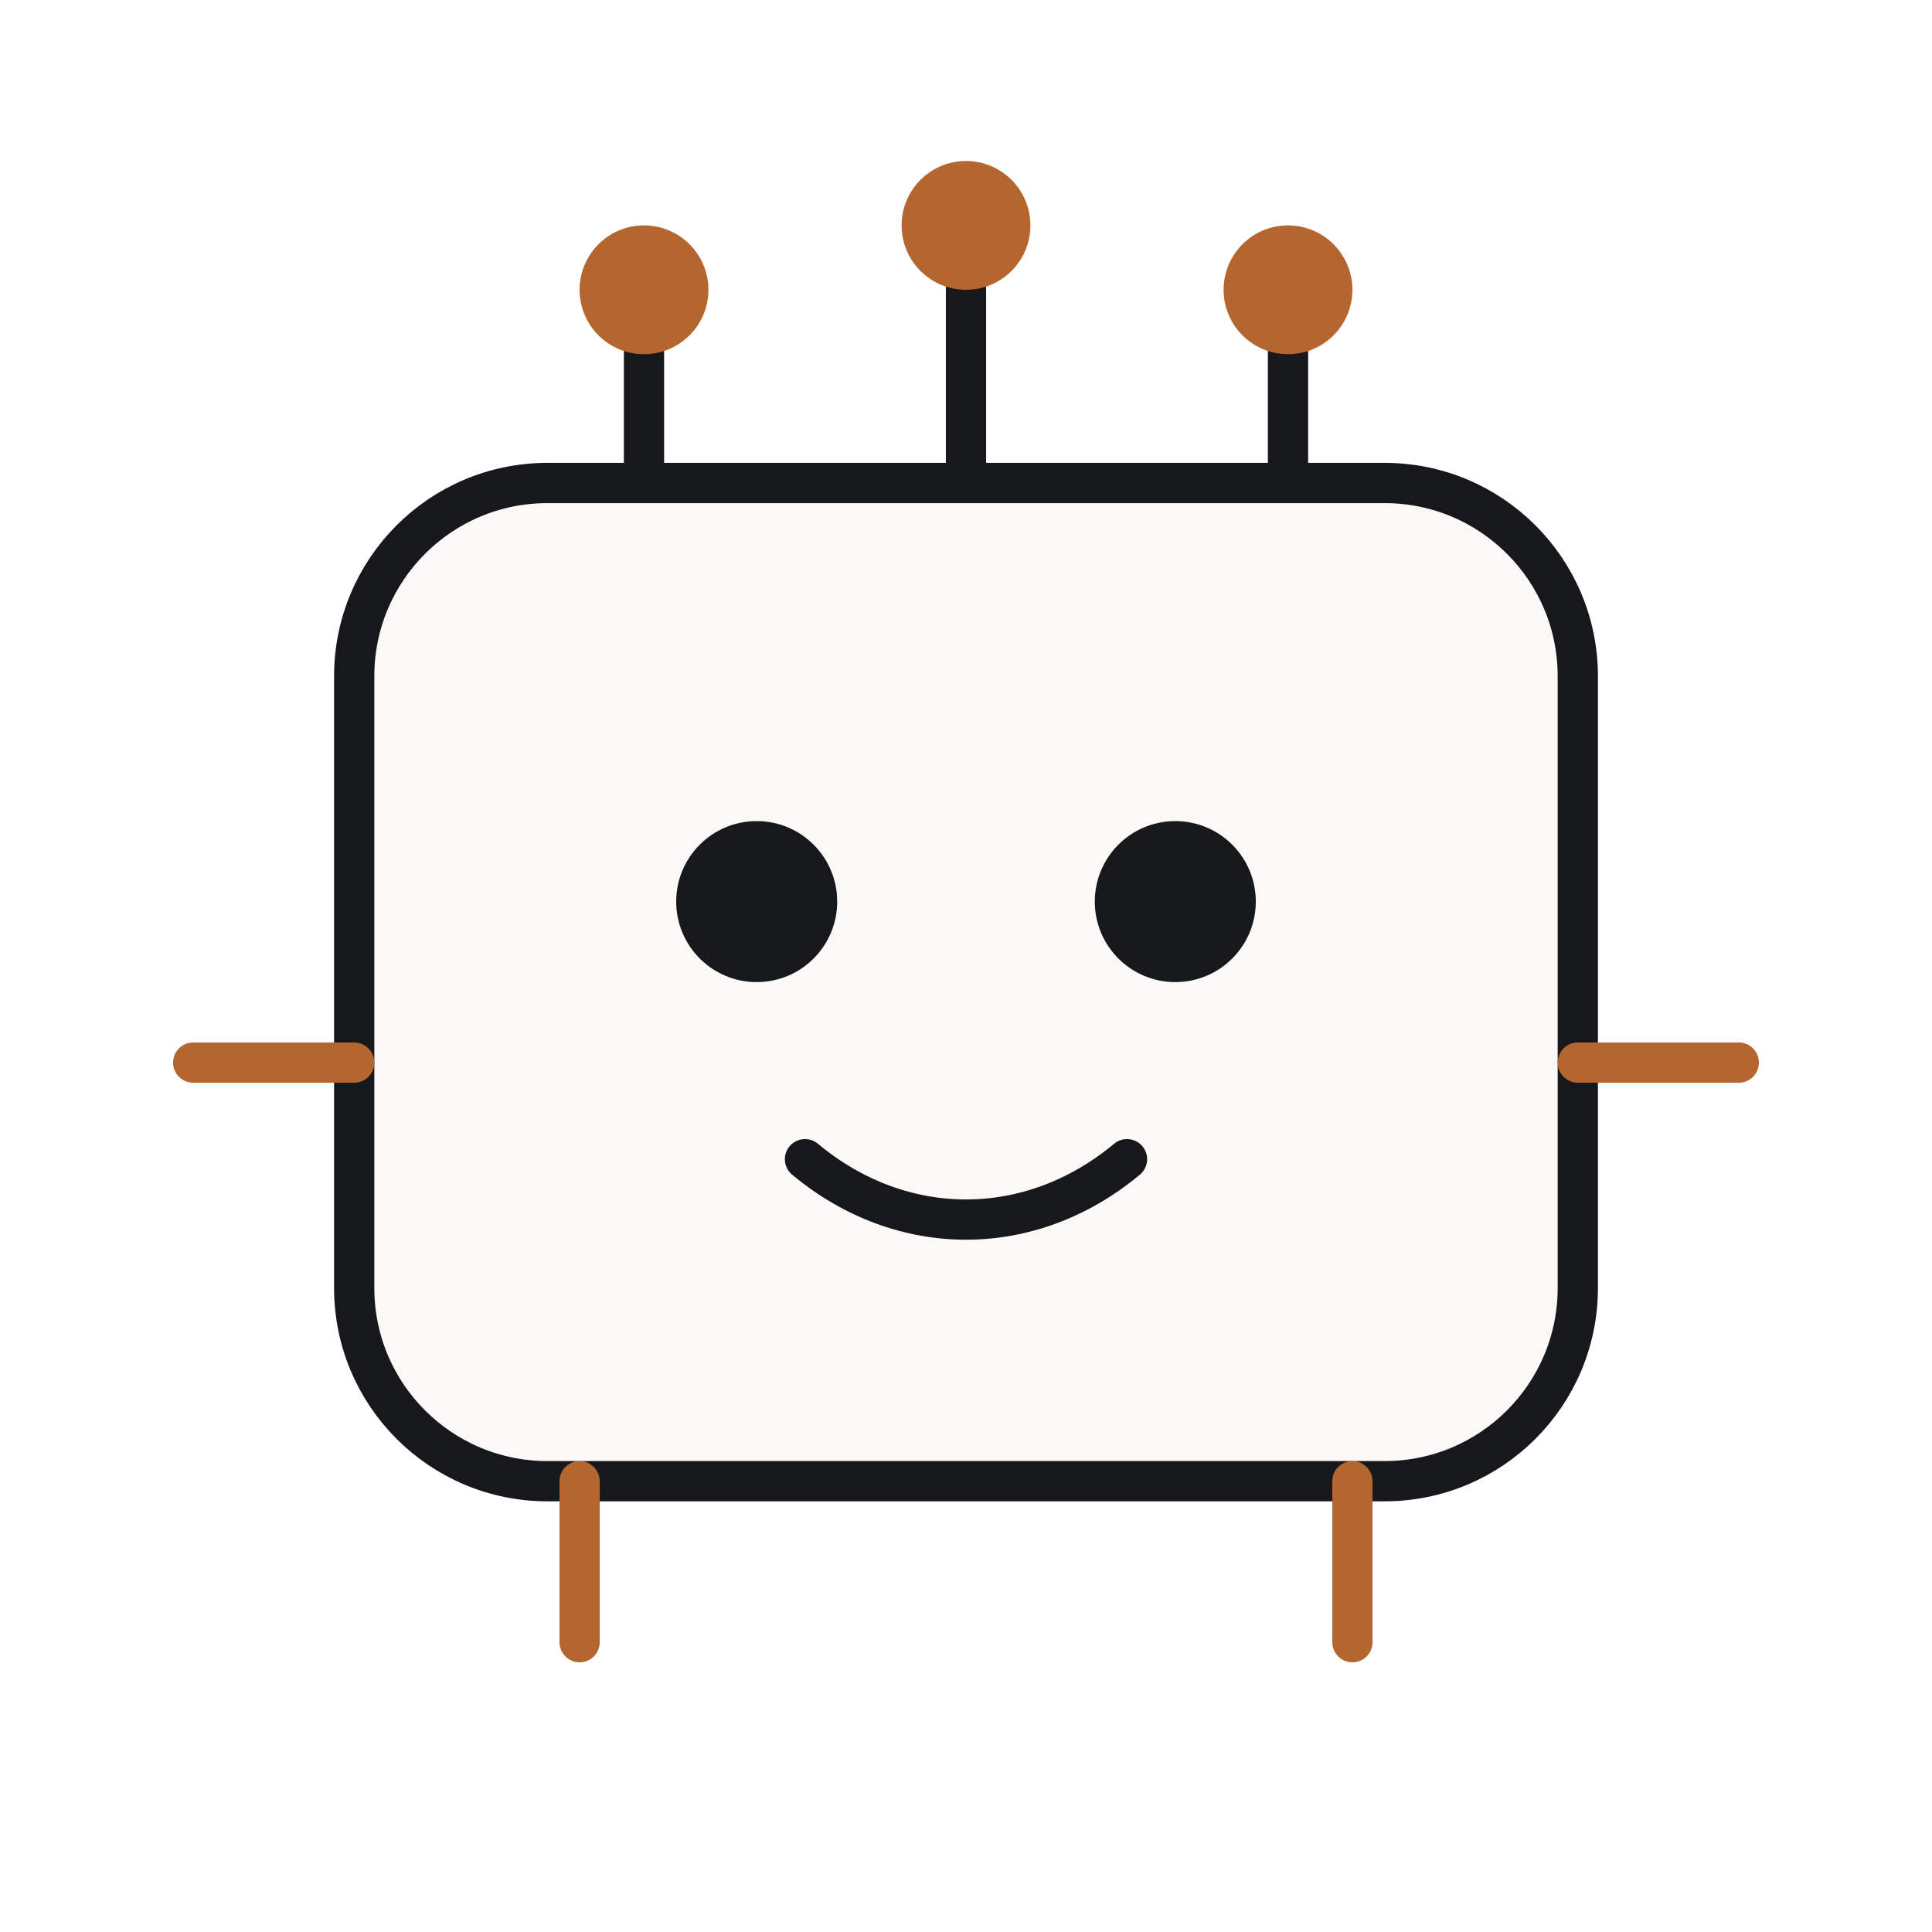
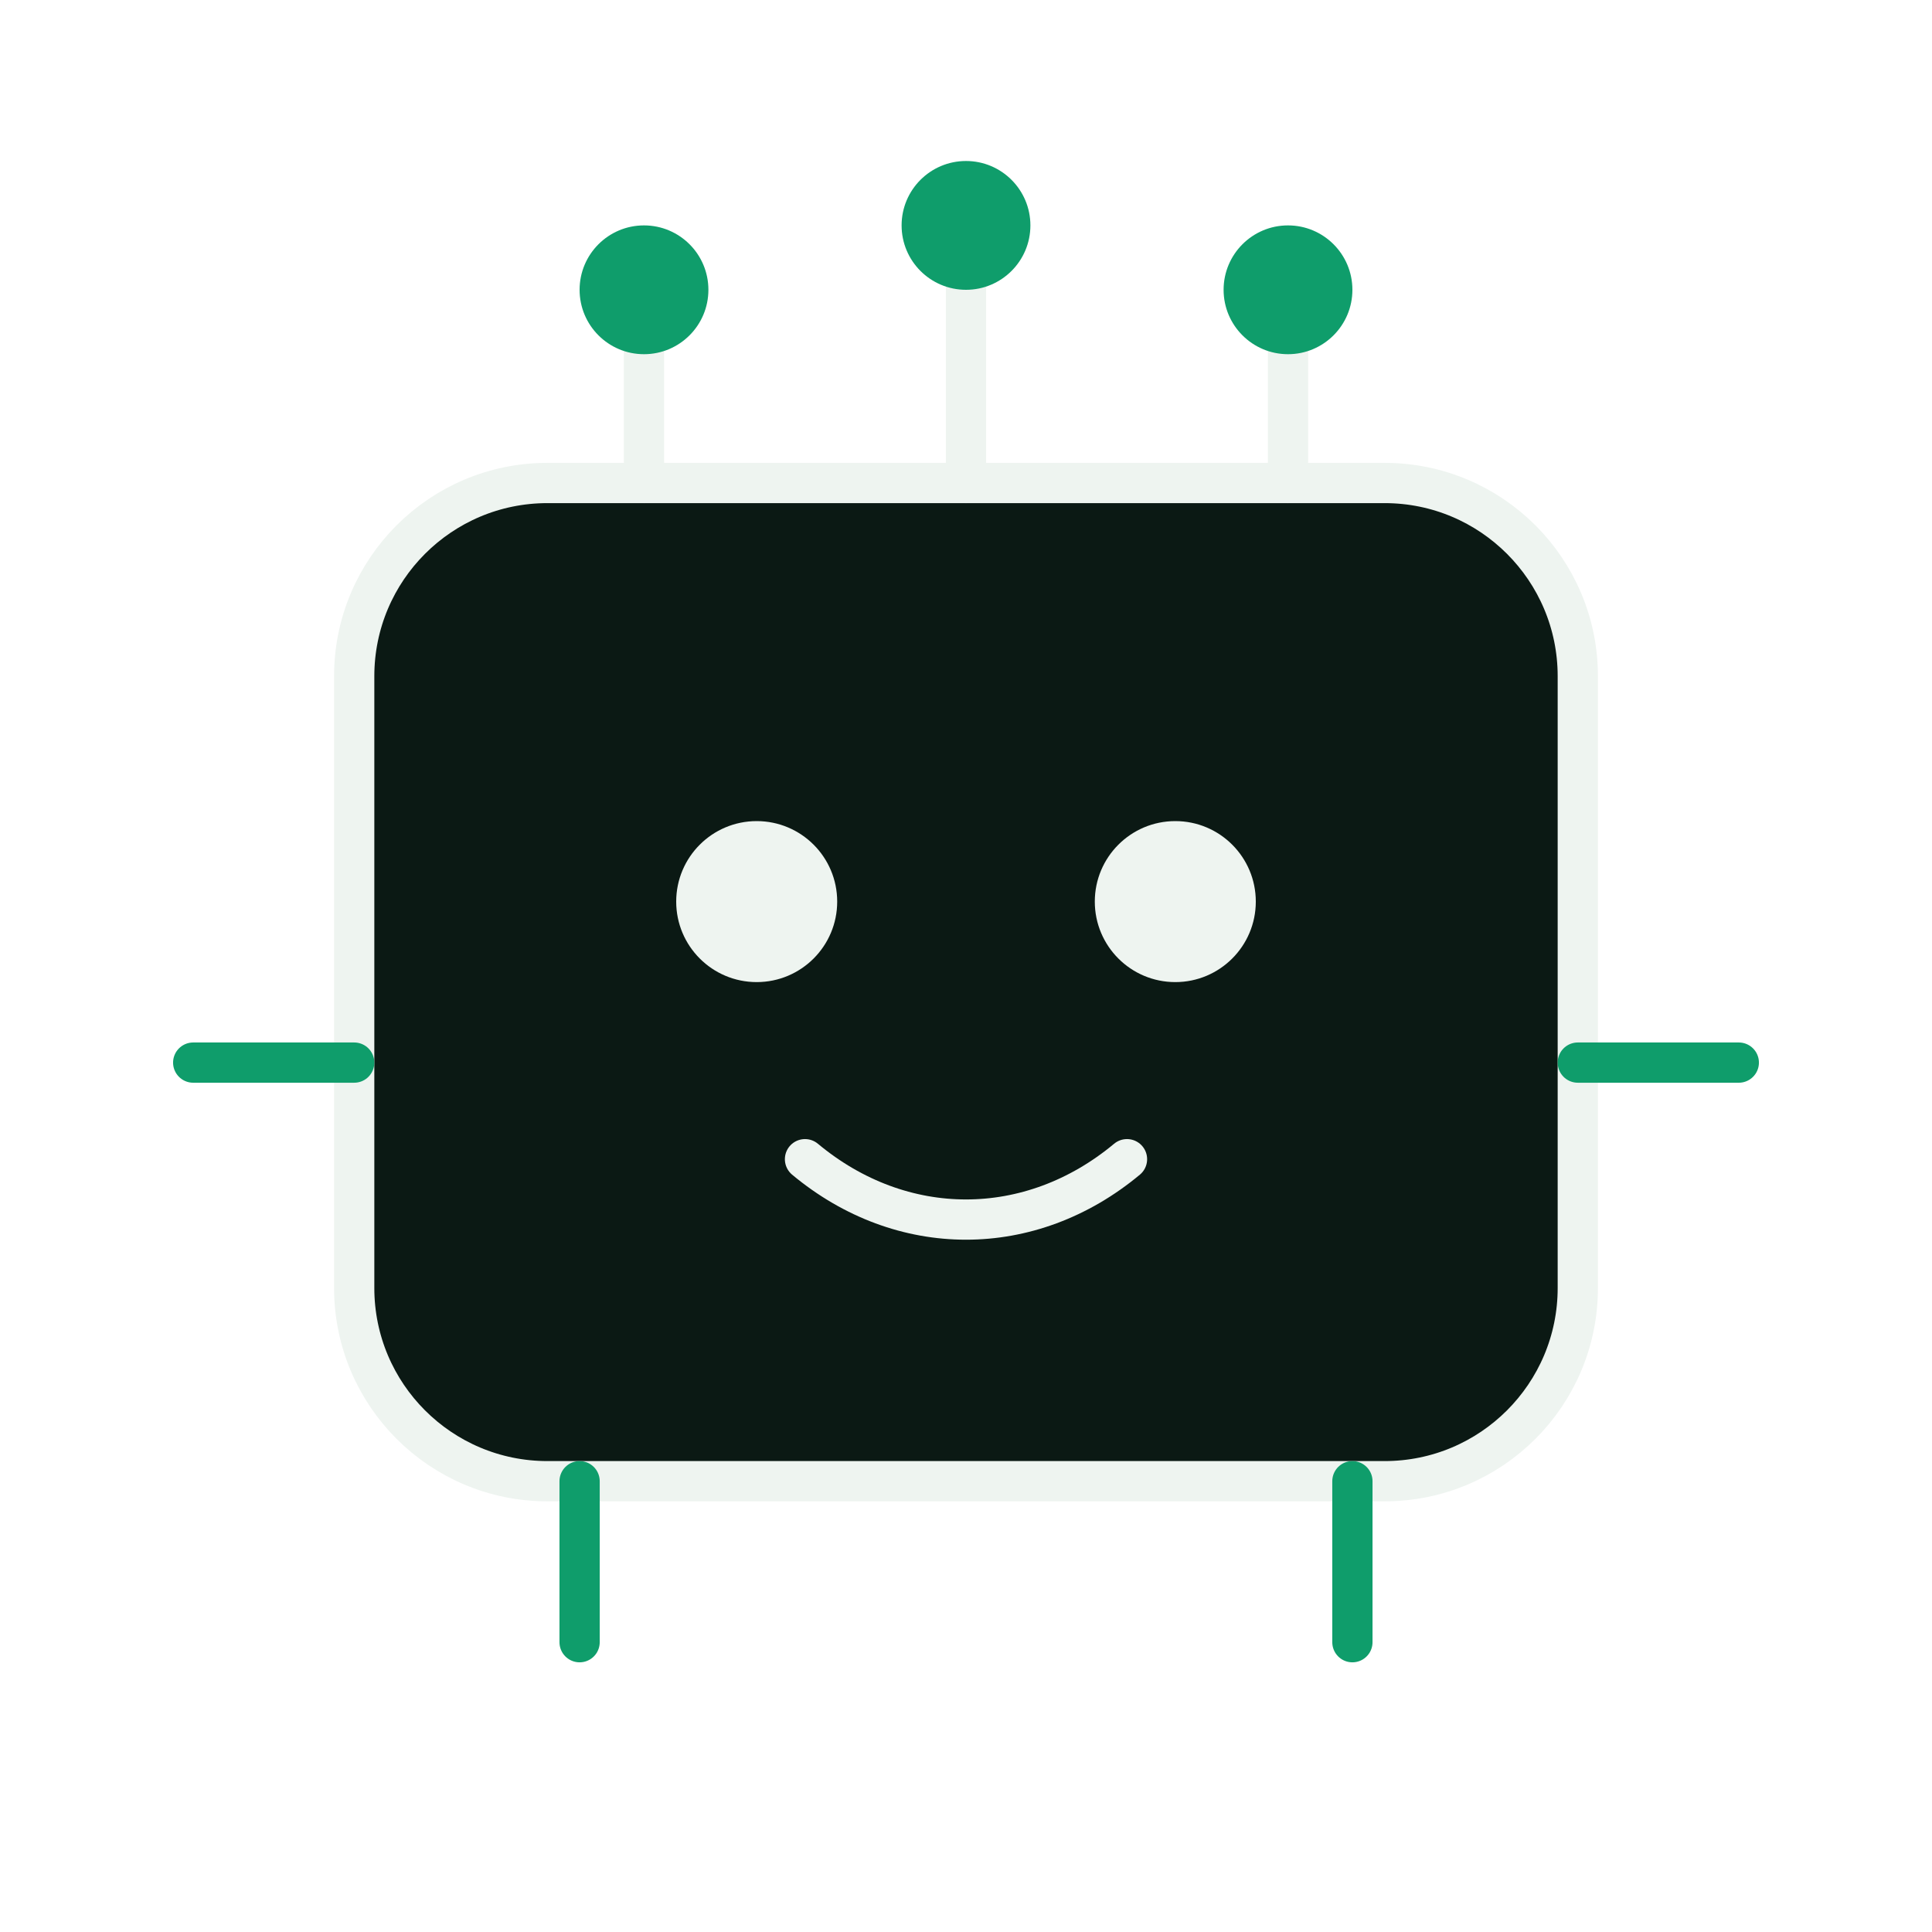
<svg xmlns="http://www.w3.org/2000/svg" viewBox="0 0 120 120" fill="none">
-   <rect x="22" y="30" width="76" height="62" rx="12" fill="#FBF9F5" stroke="#16181C" stroke-width="2.5" />
-   <path d="M40 30V20M60 30V16M80 30V20" stroke="#16181C" stroke-width="2.5" stroke-linecap="round" />
-   <circle cx="40" cy="18" r="4" fill="#B5652E" />
-   <circle cx="60" cy="14" r="4" fill="#B5652E" />
-   <circle cx="80" cy="18" r="4" fill="#B5652E" />
-   <circle cx="47" cy="56" r="5" fill="#16181C" />
-   <circle cx="73" cy="56" r="5" fill="#16181C" />
-   <path d="M50 72c6 5 14 5 20 0" stroke="#16181C" stroke-width="2.5" stroke-linecap="round" />
-   <path d="M22 66H12M98 66h10M36 92v10M84 92v10" stroke="#B5652E" stroke-width="2.5" stroke-linecap="round" />
+   <rect x="22" y="30" width="76" height="62" rx="12" fill="#0B1914" stroke="#EEF4F0" stroke-width="2.5" />
+   <path d="M40 30V20M60 30V16M80 30V20" stroke="#EEF4F0" stroke-width="2.5" stroke-linecap="round" />
+   <circle cx="40" cy="18" r="4" fill="#0F9D6B" />
+   <circle cx="60" cy="14" r="4" fill="#0F9D6B" />
+   <circle cx="80" cy="18" r="4" fill="#0F9D6B" />
+   <circle cx="47" cy="56" r="5" fill="#EEF4F0" />
+   <circle cx="73" cy="56" r="5" fill="#EEF4F0" />
+   <path d="M50 72c6 5 14 5 20 0" stroke="#EEF4F0" stroke-width="2.5" stroke-linecap="round" />
+   <path d="M22 66H12M98 66h10M36 92v10M84 92v10" stroke="#0F9D6B" stroke-width="2.5" stroke-linecap="round" />
</svg>
